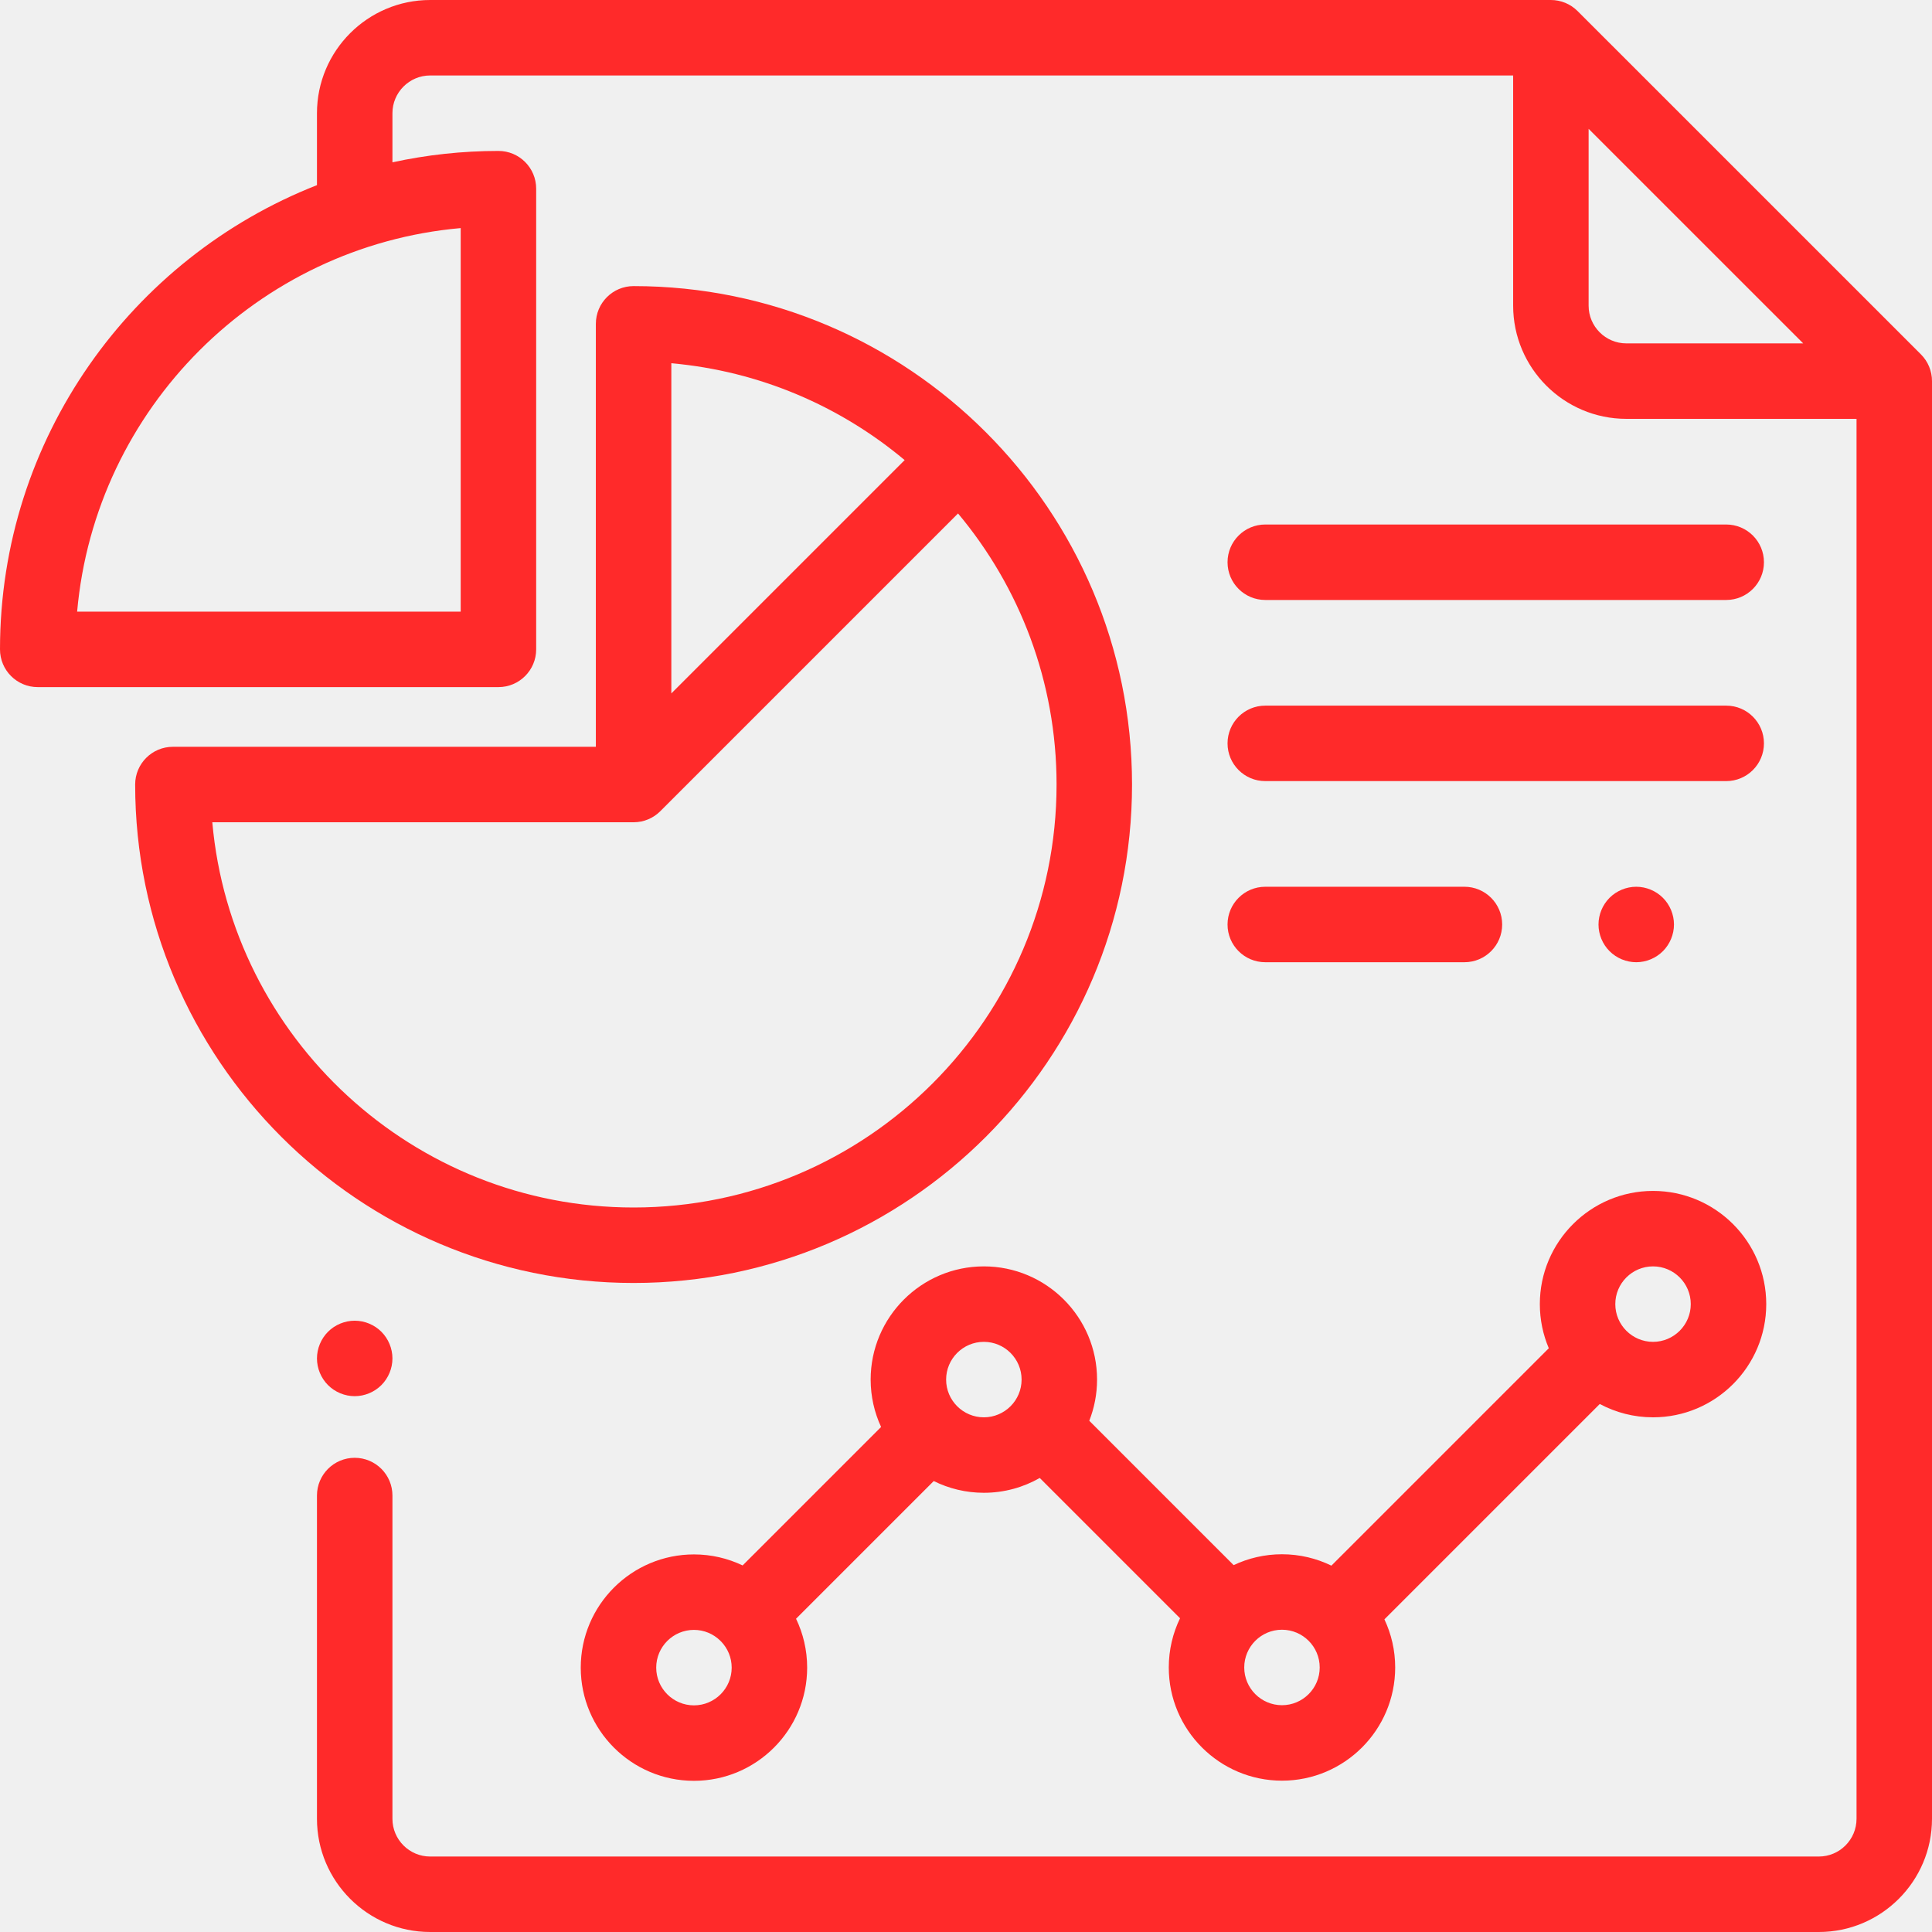
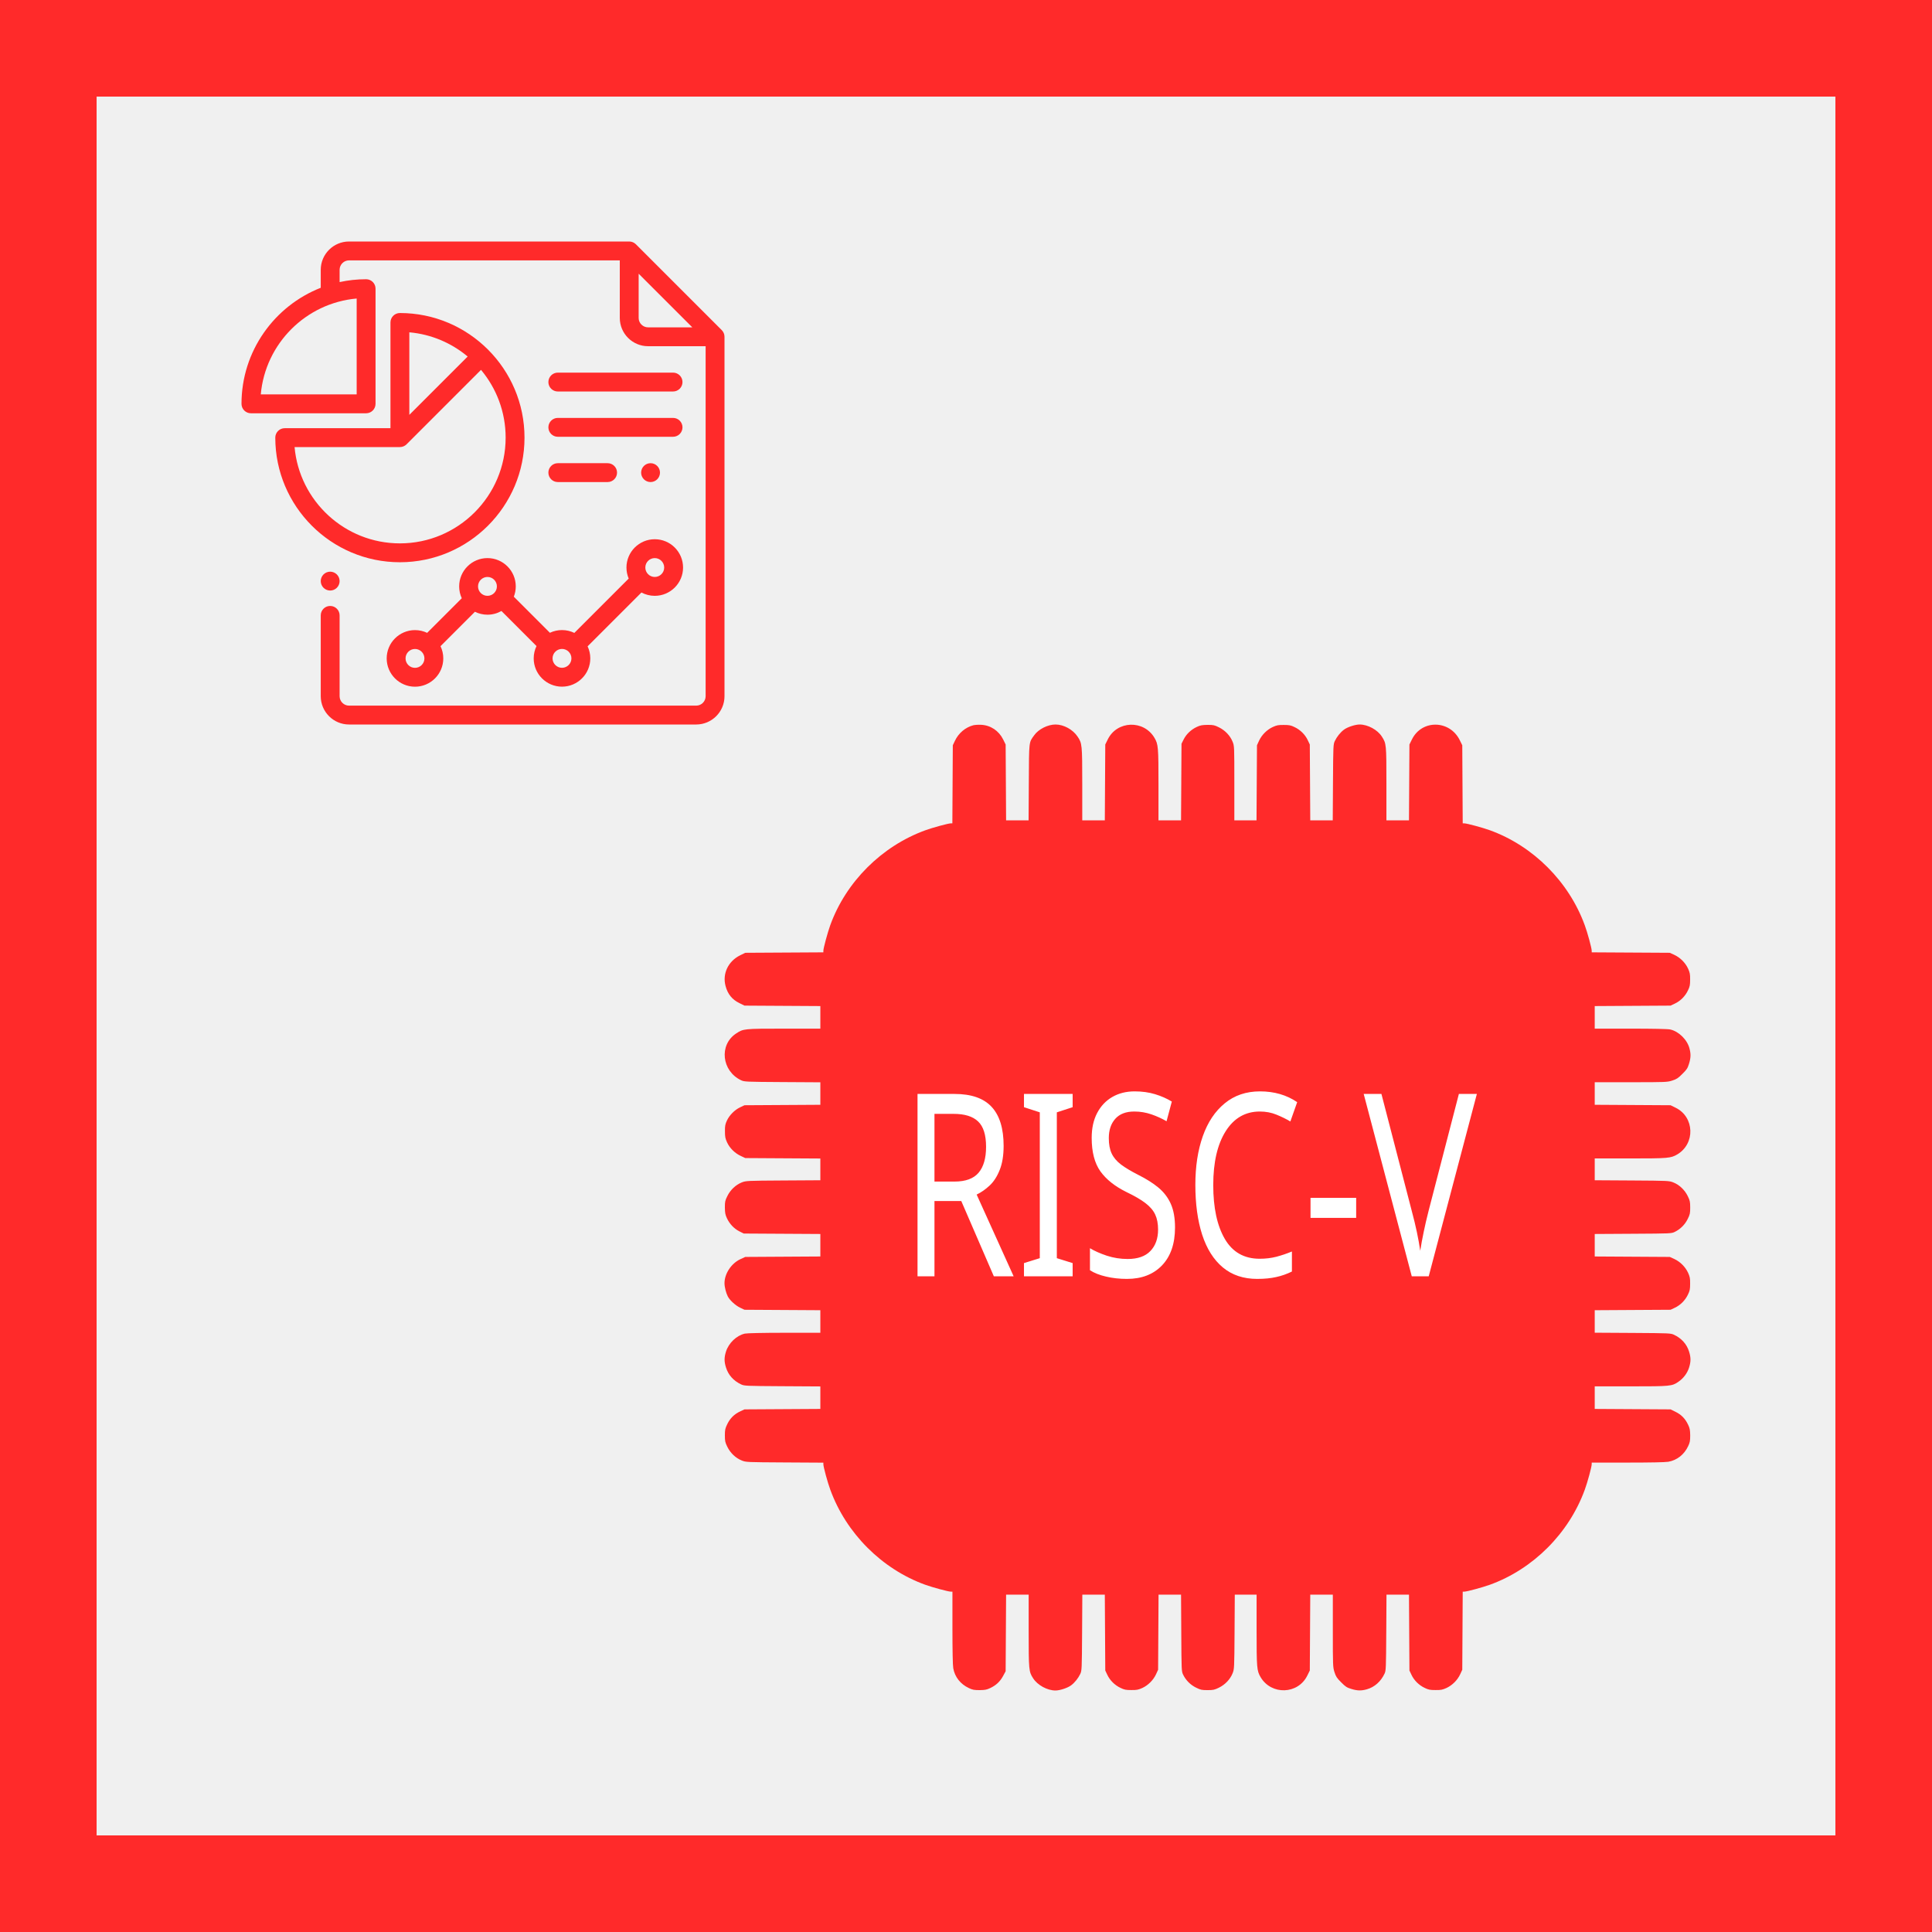
- <svg xmlns="http://www.w3.org/2000/svg" version="1.1" id="Capa_1" x="0px" y="0px" viewBox="0 0 400 400" xml:space="preserve" width="400" height="400">
-   <defs id="defs83" />
-   <g id="g6" transform="scale(0.78125)" style="fill:#ff2a2a;fill-opacity:1">
-     <g id="g4" style="fill:#ff2a2a;fill-opacity:1">
-       <path d="m 509.07,93.916 -91,-90.987 C 416.195,1.054 413.652,0 411,0 H 114 C 97.458,0 84,13.458 84,30 V 49.064 C 34.875,68.334 0,116.215 0,172.091 c 0,5.522 4.478,10 10,10 h 122.091 c 5.522,0 10,-4.478 10,-10 V 50 c 0,-5.522 -4.478,-10 -10,-10 -9.638,0 -19.034,1.047 -28.091,3.017 V 30 c 0,-5.514 4.486,-10 10,-10 h 287 v 61 c 0,16.542 13.458,30 30,30 h 61 v 371 c 0,5.514 -4.486,10 -10,10 H 114 c -5.514,0 -10,-4.486 -10,-10 v -85.667 c 0,-5.522 -4.478,-10 -10,-10 -5.522,0 -10,4.478 -10,10 V 482 c 0,16.542 13.458,30 30,30 h 368 c 16.542,0 30,-13.458 30,-30 V 100.987 c 0,-2.652 -1.054,-5.196 -2.93,-7.071 z M 122.09,60.443 V 162.091 H 20.442 C 25.223,108.243 68.243,65.224 122.09,60.443 Z M 431,91 c -5.514,0 -10,-4.486 -10,-10 V 34.14 L 477.868,91 Z" id="path2" style="fill:#ff2a2a;fill-opacity:1" />
+ <svg xmlns="http://www.w3.org/2000/svg" version="1.0" width="400" height="400" viewBox="0 0 300 300" preserveAspectRatio="xMidYMid meet" id="svg8">
+   <defs id="defs12" />
+   <g transform="matrix(0.01171969,0,0,-0.01171875,112.5,262.5)" id="g6" style="fill:#ff2a2a;stroke:none">
+     <path d="m 3297,12790 c -105,-27 -197,-105 -245,-208 l -27,-57 -3,-517 -3,-518 h -22 c -33,0 -241,-57 -337,-92 -577,-210 -1051,-683 -1259,-1258 -35,-97 -91,-304 -91,-337 v -22 l -518,-3 -517,-3 -67,-33 C 49,9664 -30,9498 14,9335 42,9228 101,9155 198,9108 l 67,-33 502,-3 503,-3 V 8920 8770 H 788 c -535,0 -538,-1 -635,-65 -228,-151 -190,-497 67,-619 44,-20 59,-21 548,-24 l 502,-3 v -149 -149 l -502,-3 -503,-3 -57,-27 C 135,7694 66,7624 32,7552 10,7504 5,7481 6,7410 c 0,-72 4,-94 28,-147 35,-76 103,-144 184,-181 l 57,-27 497,-3 498,-3 v -144 -144 l -492,-3 C 291,6755 284,6754 228,6732 148,6700 78,6633 38,6552 8,6492 5,6477 5,6400 c 1,-70 5,-95 27,-142 35,-75 94,-138 165,-174 l 58,-29 507,-3 508,-3 v -149 -149 l -497,-3 -498,-3 -63,-29 C 90,5660 0,5523 0,5397 c 0,-50 20,-129 44,-176 28,-52 102,-120 164,-149 l 57,-27 503,-3 502,-3 V 4890 4740 H 793 c -289,0 -496,-5 -523,-11 -111,-25 -215,-125 -251,-240 -24,-78 -24,-131 1,-210 31,-99 99,-175 200,-223 44,-20 59,-21 548,-24 l 502,-3 v -149 -149 l -502,-3 -503,-3 -56,-26 C 130,3662 76,3609 38,3532 9,3472 5,3456 5,3380 c 0,-76 4,-93 33,-152 40,-81 110,-148 190,-180 57,-23 61,-23 569,-26 l 513,-3 v -22 c 0,-33 56,-241 92,-337 210,-577 683,-1051 1258,-1259 98,-35 304,-91 338,-91 h 22 V 832 c 0,-301 4,-500 11,-538 21,-116 96,-210 207,-262 48,-23 70,-27 142,-27 70,1 94,5 140,27 77,36 131,86 171,160 l 34,63 3,508 3,507 h 149 150 V 793 c 0,-523 2,-543 59,-631 58,-91 188,-162 296,-162 59,0 162,34 208,69 48,36 94,94 121,151 20,44 21,59 24,548 l 3,502 h 149 149 l 3,-502 3,-503 27,-57 c 34,-73 98,-137 174,-173 51,-25 71,-29 144,-29 72,-1 94,4 145,27 78,36 146,104 182,181 l 28,61 3,498 3,497 h 149 149 l 3,-508 c 3,-500 3,-508 25,-553 36,-74 97,-135 171,-171 60,-30 76,-33 152,-33 76,0 93,4 152,33 81,40 148,110 180,190 22,56 23,63 26,549 l 3,493 h 145 144 V 803 c 0,-505 3,-541 53,-626 142,-241 496,-230 619,21 l 33,67 3,502 3,503 h 149 150 V 790 c 0,-467 1,-481 22,-547 18,-57 32,-79 88,-134 57,-58 75,-70 134,-88 81,-25 134,-26 207,-5 103,29 186,104 235,209 18,37 19,77 22,543 l 3,502 h 149 149 l 3,-502 3,-503 27,-57 c 34,-73 98,-137 174,-173 51,-25 71,-29 144,-29 72,-1 94,4 145,27 78,36 146,104 182,181 l 28,61 3,518 3,517 h 22 c 33,0 240,56 337,91 575,208 1048,682 1258,1259 36,97 92,304 92,338 v 22 h 478 c 301,0 500,4 538,11 116,21 210,96 262,207 23,48 27,70 27,142 -1,70 -5,94 -27,140 -38,81 -89,134 -166,172 l -67,33 -502,3 -503,3 v 149 150 h 478 c 526,0 546,2 631,61 67,46 118,114 141,188 25,80 25,132 0,212 -31,99 -99,175 -200,223 -44,20 -59,21 -547,24 l -503,3 v 149 149 l 503,3 502,3 57,27 c 73,34 137,98 173,174 25,51 29,71 29,144 1,72 -4,94 -27,145 -36,78 -104,146 -181,182 l -61,28 -497,3 -498,3 v 149 149 l 508,3 c 500,3 508,3 553,25 74,36 135,97 171,171 30,60 33,76 33,152 0,76 -4,93 -33,152 -40,81 -110,148 -190,180 -56,22 -63,23 -549,26 l -493,3 v 145 144 h 468 c 504,0 540,3 625,53 241,142 230,496 -21,619 l -67,33 -502,3 -503,3 v 149 150 h 480 c 467,0 481,1 547,22 57,18 79,32 134,88 58,57 70,75 88,134 25,80 26,131 6,205 -30,116 -144,226 -255,250 -33,7 -222,11 -525,11 h -475 v 150 149 l 503,3 502,3 57,27 c 73,34 137,98 173,174 25,51 29,71 29,144 1,72 -4,94 -27,145 -36,78 -104,146 -181,182 l -61,28 -517,3 -518,3 v 22 c 0,33 -56,241 -92,337 -210,577 -683,1051 -1258,1259 -97,35 -304,91 -337,91 h -22 l -3,518 -3,517 -33,67 c -133,270 -503,276 -634,10 l -33,-67 -3,-502 -3,-503 h -149 -150 v 483 c 0,529 -1,535 -61,628 -57,89 -186,159 -294,159 -59,0 -162,-34 -208,-69 -48,-36 -94,-94 -121,-151 -20,-44 -21,-59 -24,-547 l -3,-503 h -149 -149 l -3,503 -3,502 -27,57 c -34,73 -98,137 -174,173 -51,25 -71,29 -144,29 -72,1 -94,-4 -145,-27 -78,-36 -146,-104 -182,-181 l -28,-61 -3,-497 -3,-498 h -147 -147 v 493 c 0,489 0,492 -23,549 -32,80 -99,150 -180,190 -60,30 -75,33 -152,33 -70,-1 -95,-5 -142,-27 -75,-35 -138,-94 -174,-165 l -29,-58 -3,-507 -3,-508 h -149 -150 v 468 c 0,504 -3,540 -53,625 -142,241 -496,230 -619,-21 l -33,-67 -3,-502 -3,-503 h -149 -150 v 478 c 0,527 -2,543 -62,632 -63,94 -184,160 -292,160 -102,0 -226,-62 -283,-143 -71,-98 -68,-69 -71,-624 l -3,-503 h -149 -149 l -3,503 -3,502 -33,67 c -57,115 -166,188 -291,194 -36,2 -83,-1 -104,-6 z" id="path4" style="fill:#ff2a2a" />
+   </g>
+   <text xml:space="preserve" style="font-style:normal;font-weight:normal;font-size:6.815px;line-height:23;font-family:sans-serif;letter-spacing:0px;word-spacing:0px;fill:#000000;fill-opacity:1;stroke:none;stroke-width:0.17" x="162.532" y="170.259" id="text828" transform="scale(0.8590761,1.164041)">
+     <tspan id="tspan826" x="162.532" y="170.259" style="font-size:34.075px;line-height:40;fill:#ffffff;stroke-width:0.17">RISC-V</tspan>
+   </text>
+   <flowRoot xml:space="preserve" id="flowRoot830" style="font-style:normal;font-weight:normal;font-size:40px;line-height:20;font-family:sans-serif;letter-spacing:0px;word-spacing:0px;fill:#000000;fill-opacity:1;stroke:none" transform="translate(0,-980)">
+     <flowRegion id="flowRegion832">
+       <rect id="rect834" width="2127.681" height="612.419" x="-110.488" y="510.24" />
+     </flowRegion>
+     <flowPara id="flowPara836" />
+   </flowRoot>
+   <rect style="fill:#ff2a2a;fill-opacity:1;stroke-width:0.501" id="rect46" width="15" height="300" x="-2.8421709e-14" y="3.0000001e-06" />
+   <rect style="fill:#ff2a2a;fill-opacity:1;stroke-width:0.501" id="rect46-3" width="15" height="300" x="285" y="3.0000001e-06" />
+   <rect style="fill:#ff2a2a;fill-opacity:1;stroke-width:0.501" id="rect46-6" width="15" height="300" x="285" y="-300" transform="rotate(90)" />
+   <rect style="fill:#ff2a2a;fill-opacity:1;stroke-width:0.501" id="rect46-6-7" width="15" height="300" x="3.0000001e-06" y="-300" transform="rotate(90)" />
+   <g id="g911" transform="matrix(0.1875,0,0,0.1875,37.5,37.5)">
+     <g style="fill:#ff2a2a;fill-opacity:1" transform="scale(0.78125)" id="g6-3">
+       <g style="fill:#ff2a2a;fill-opacity:1" id="g4">
+         <path style="fill:#ff2a2a;fill-opacity:1" id="path2" d="m 509.07,93.916 -91,-90.987 C 416.195,1.054 413.652,0 411,0 H 114 C 97.458,0 84,13.458 84,30 V 49.064 C 34.875,68.334 0,116.215 0,172.091 c 0,5.522 4.478,10 10,10 h 122.091 c 5.522,0 10,-4.478 10,-10 V 50 c 0,-5.522 -4.478,-10 -10,-10 -9.638,0 -19.034,1.047 -28.091,3.017 V 30 c 0,-5.514 4.486,-10 10,-10 h 287 v 61 c 0,16.542 13.458,30 30,30 h 61 v 371 c 0,5.514 -4.486,10 -10,10 H 114 c -5.514,0 -10,-4.486 -10,-10 v -85.667 c 0,-5.522 -4.478,-10 -10,-10 -5.522,0 -10,4.478 -10,10 V 482 c 0,16.542 13.458,30 30,30 h 368 c 16.542,0 30,-13.458 30,-30 V 100.987 c 0,-2.652 -1.054,-5.196 -2.93,-7.071 z M 122.09,60.443 V 162.091 H 20.442 C 25.223,108.243 68.243,65.224 122.09,60.443 Z M 431,91 c -5.514,0 -10,-4.486 -10,-10 V 34.14 L 477.868,91 Z" />
+       </g>
    </g>
+     <g style="fill:#ff2a2a;fill-opacity:1" transform="scale(0.78125)" id="g12">
+       <g style="fill:#ff2a2a;fill-opacity:1" id="g10">
+         <path style="fill:#ff2a2a;fill-opacity:1" id="path8" d="M 101.069,352.93 C 99.21,351.069 96.63,350 94,350 c -2.63,0 -5.21,1.069 -7.07,2.93 -1.86,1.86 -2.93,4.44 -2.93,7.07 0,2.63 1.069,5.21 2.93,7.069 1.86,1.861 4.44,2.931 7.07,2.931 2.63,0 5.21,-1.07 7.069,-2.931 C 102.93,365.21 104,362.63 104,360 c 0,-2.63 -1.07,-5.21 -2.931,-7.07 z" />
+       </g>
+     </g>
+     <g style="fill:#ff2a2a;fill-opacity:1" transform="scale(0.78125)" id="g18">
+       <g style="fill:#ff2a2a;fill-opacity:1" id="g16">
+         <path style="fill:#ff2a2a;fill-opacity:1" id="path14" d="m 167.909,75.819 c -5.522,0 -10,4.478 -10,10 v 112.09 H 45.819 c -5.522,0 -10,4.478 -10,10 C 35.819,280.744 95.074,340 167.909,340 240.744,340 300,280.744 300,207.909 300,135.074 240.744,75.819 167.909,75.819 Z m 10,20.443 c 23.41,2.078 44.771,11.388 61.836,25.67 l -61.836,61.835 z M 167.909,320 C 109.472,320 61.335,275.051 56.262,217.909 h 111.647 c 2.76,0 5.258,-1.118 7.068,-2.926 0.001,-0.001 0.002,-0.001 0.004,-0.003 L 253.89,136.072 C 270.181,155.539 280,180.599 280,207.909 280,269.716 229.716,320 167.909,320 Z" />
+       </g>
+     </g>
+     <g style="fill:#ff2a2a;fill-opacity:1" transform="scale(0.78125)" id="g24">
+       <g style="fill:#ff2a2a;fill-opacity:1" id="g22">
+         <path style="fill:#ff2a2a;fill-opacity:1" id="path20" d="m 438.073,315.605 c -16.542,0 -30,13.458 -30,30 0,4.146 0.846,8.097 2.373,11.692 l -57.613,57.613 c -3.959,-1.929 -8.403,-3.014 -13.095,-3.014 -4.581,0 -8.923,1.036 -12.81,2.879 L 288.67,376.517 c 1.326,-3.384 2.062,-7.063 2.062,-10.913 0,-16.542 -13.458,-30 -30,-30 -16.542,0 -30,13.458 -30,30 0,4.482 0.995,8.734 2.765,12.557 l -36.695,36.695 c -3.909,-1.87 -8.283,-2.919 -12.897,-2.919 -16.542,0 -30,13.458 -30,30 0,16.542 13.458,30 30,30 16.542,0 30,-13.458 30,-30 0,-4.637 -1.058,-9.031 -2.944,-12.954 l 36.49,-36.49 c 4.007,1.988 8.515,3.111 13.283,3.111 5.385,0 10.438,-1.433 14.811,-3.927 l 37.179,37.179 c -1.912,3.945 -2.986,8.369 -2.986,13.04 0,16.542 13.458,30 30,30 16.542,0 30,-13.458 30,-30 0,-4.558 -1.026,-8.88 -2.853,-12.752 l 57.075,-57.075 c 4.209,2.254 9.014,3.536 14.113,3.536 16.542,0 30,-13.458 30,-30 0,-16.542 -13.458,-30 -30,-30 z M 183.904,451.938 c -5.514,0 -10,-4.486 -10,-10 0,-5.514 4.486,-10 10,-10 2.685,0 5.12,1.069 6.918,2.797 0.04,0.042 0.075,0.087 0.116,0.128 0.048,0.048 0.1,0.088 0.149,0.134 1.74,1.8 2.817,4.246 2.817,6.941 0,5.513 -4.486,10 -10,10 z m 76.828,-76.334 c -5.514,0 -10,-4.486 -10,-10 0,-5.514 4.486,-10 10,-10 5.514,0 10,4.486 10,10 0,5.514 -4.486,10 -10,10 z m 79.004,76.292 c -5.514,0 -10,-4.486 -10,-10 0,-5.514 4.486,-10 10,-10 5.514,0 10,4.486 10,10 0,5.514 -4.486,10 -10,10 z m 98.335,-96.292 c -5.514,0 -10,-4.486 -10,-10 0,-5.514 4.487,-10 10,-10 5.514,0 10,4.486 10,10 0,5.514 -4.486,10 -10,10 z" />
+       </g>
+     </g>
+     <g style="fill:#ff2a2a;fill-opacity:1" transform="scale(0.78125)" id="g30">
+       <g style="fill:#ff2a2a;fill-opacity:1" id="g28">
+         <path style="fill:#ff2a2a;fill-opacity:1" id="path26" d="m 388.09,235 h -52.779 c -5.522,0 -10,4.478 -10,10 0,5.522 4.477,10 10,10 h 52.779 c 5.522,0 10,-4.478 10,-10 0,-5.522 -4.478,-10 -10,-10 z" />
+       </g>
+     </g>
+     <g style="fill:#ff2a2a;fill-opacity:1" transform="scale(0.78125)" id="g36">
+       <g style="fill:#ff2a2a;fill-opacity:1" id="g34">
+         <path style="fill:#ff2a2a;fill-opacity:1" id="path32" d="M 440.689,237.93 C 438.83,236.07 436.25,235 433.62,235 c -2.63,0 -5.21,1.069 -7.07,2.93 -1.86,1.86 -2.93,4.44 -2.93,7.07 0,2.63 1.069,5.21 2.93,7.069 1.86,1.86 4.43,2.931 7.07,2.931 2.63,0 5.21,-1.07 7.069,-2.931 1.86,-1.859 2.931,-4.439 2.931,-7.069 0,-2.63 -1.07,-5.21 -2.931,-7.07 z" />
+       </g>
+     </g>
+     <g style="fill:#ff2a2a;fill-opacity:1" transform="scale(0.78125)" id="g42">
+       <g style="fill:#ff2a2a;fill-opacity:1" id="g40">
+         <path style="fill:#ff2a2a;fill-opacity:1" id="path38" d="M 457.465,139 H 335.311 c -5.522,0 -10,4.478 -10,10 0,5.522 4.477,10 10,10 h 122.154 c 5.522,0 10,-4.478 10,-10 0,-5.522 -4.478,-10 -10,-10 z" />
+       </g>
+     </g>
+     <g style="fill:#ff2a2a;fill-opacity:1" transform="scale(0.78125)" id="g48">
+       <g style="fill:#ff2a2a;fill-opacity:1" id="g46">
+         <path style="fill:#ff2a2a;fill-opacity:1" id="path44" d="M 457.465,187 H 335.311 c -5.522,0 -10,4.478 -10,10 0,5.522 4.477,10 10,10 h 122.154 c 5.522,0 10,-4.478 10,-10 0,-5.522 -4.478,-10 -10,-10 z" />
+       </g>
+     </g>
+     <g transform="translate(0,-112)" id="g50">
+ </g>
+     <g transform="translate(0,-112)" id="g52">
+ </g>
+     <g transform="translate(0,-112)" id="g54">
+ </g>
+     <g transform="translate(0,-112)" id="g56">
+ </g>
+     <g transform="translate(0,-112)" id="g58">
+ </g>
+     <g transform="translate(0,-112)" id="g60">
+ </g>
+     <g transform="translate(0,-112)" id="g62">
+ </g>
+     <g transform="translate(0,-112)" id="g64">
+ </g>
+     <g transform="translate(0,-112)" id="g66">
+ </g>
+     <g transform="translate(0,-112)" id="g68">
+ </g>
+     <g transform="translate(0,-112)" id="g70">
+ </g>
+     <g transform="translate(0,-112)" id="g72">
+ </g>
+     <g transform="translate(0,-112)" id="g74">
+ </g>
+     <g transform="translate(0,-112)" id="g76">
+ </g>
+     <g transform="translate(0,-112)" id="g78">
+ </g>
  </g>
-   <g id="g12" transform="scale(0.78125)" style="fill:#ff2a2a;fill-opacity:1">
-     <g id="g10" style="fill:#ff2a2a;fill-opacity:1">
-       <path d="M 101.069,352.93 C 99.21,351.069 96.63,350 94,350 c -2.63,0 -5.21,1.069 -7.07,2.93 -1.86,1.86 -2.93,4.44 -2.93,7.07 0,2.63 1.069,5.21 2.93,7.069 1.86,1.861 4.44,2.931 7.07,2.931 2.63,0 5.21,-1.07 7.069,-2.931 C 102.93,365.21 104,362.63 104,360 c 0,-2.63 -1.07,-5.21 -2.931,-7.07 z" id="path8" style="fill:#ff2a2a;fill-opacity:1" />
-     </g>
-   </g>
-   <g id="g18" transform="scale(0.78125)" style="fill:#ff2a2a;fill-opacity:1">
-     <g id="g16" style="fill:#ff2a2a;fill-opacity:1">
-       <path d="m 167.909,75.819 c -5.522,0 -10,4.478 -10,10 v 112.09 H 45.819 c -5.522,0 -10,4.478 -10,10 C 35.819,280.744 95.074,340 167.909,340 240.744,340 300,280.744 300,207.909 300,135.074 240.744,75.819 167.909,75.819 Z m 10,20.443 c 23.41,2.078 44.771,11.388 61.836,25.67 l -61.836,61.835 z M 167.909,320 C 109.472,320 61.335,275.051 56.262,217.909 h 111.647 c 2.76,0 5.258,-1.118 7.068,-2.926 0.001,-0.001 0.002,-0.001 0.004,-0.003 L 253.89,136.072 C 270.181,155.539 280,180.599 280,207.909 280,269.716 229.716,320 167.909,320 Z" id="path14" style="fill:#ff2a2a;fill-opacity:1" />
-     </g>
-   </g>
-   <g id="g24" transform="scale(0.78125)" style="fill:#ff2a2a;fill-opacity:1">
-     <g id="g22" style="fill:#ff2a2a;fill-opacity:1">
-       <path d="m 438.073,315.605 c -16.542,0 -30,13.458 -30,30 0,4.146 0.846,8.097 2.373,11.692 l -57.613,57.613 c -3.959,-1.929 -8.403,-3.014 -13.095,-3.014 -4.581,0 -8.923,1.036 -12.81,2.879 L 288.67,376.517 c 1.326,-3.384 2.062,-7.063 2.062,-10.913 0,-16.542 -13.458,-30 -30,-30 -16.542,0 -30,13.458 -30,30 0,4.482 0.995,8.734 2.765,12.557 l -36.695,36.695 c -3.909,-1.87 -8.283,-2.919 -12.897,-2.919 -16.542,0 -30,13.458 -30,30 0,16.542 13.458,30 30,30 16.542,0 30,-13.458 30,-30 0,-4.637 -1.058,-9.031 -2.944,-12.954 l 36.49,-36.49 c 4.007,1.988 8.515,3.111 13.283,3.111 5.385,0 10.438,-1.433 14.811,-3.927 l 37.179,37.179 c -1.912,3.945 -2.986,8.369 -2.986,13.04 0,16.542 13.458,30 30,30 16.542,0 30,-13.458 30,-30 0,-4.558 -1.026,-8.88 -2.853,-12.752 l 57.075,-57.075 c 4.209,2.254 9.014,3.536 14.113,3.536 16.542,0 30,-13.458 30,-30 0,-16.542 -13.458,-30 -30,-30 z M 183.904,451.938 c -5.514,0 -10,-4.486 -10,-10 0,-5.514 4.486,-10 10,-10 2.685,0 5.12,1.069 6.918,2.797 0.04,0.042 0.075,0.087 0.116,0.128 0.048,0.048 0.1,0.088 0.149,0.134 1.74,1.8 2.817,4.246 2.817,6.941 0,5.513 -4.486,10 -10,10 z m 76.828,-76.334 c -5.514,0 -10,-4.486 -10,-10 0,-5.514 4.486,-10 10,-10 5.514,0 10,4.486 10,10 0,5.514 -4.486,10 -10,10 z m 79.004,76.292 c -5.514,0 -10,-4.486 -10,-10 0,-5.514 4.486,-10 10,-10 5.514,0 10,4.486 10,10 0,5.514 -4.486,10 -10,10 z m 98.335,-96.292 c -5.514,0 -10,-4.486 -10,-10 0,-5.514 4.487,-10 10,-10 5.514,0 10,4.486 10,10 0,5.514 -4.486,10 -10,10 z" id="path20" style="fill:#ff2a2a;fill-opacity:1" />
-     </g>
-   </g>
-   <g id="g30" transform="scale(0.78125)" style="fill:#ff2a2a;fill-opacity:1">
-     <g id="g28" style="fill:#ff2a2a;fill-opacity:1">
-       <path d="m 388.09,235 h -52.779 c -5.522,0 -10,4.478 -10,10 0,5.522 4.477,10 10,10 h 52.779 c 5.522,0 10,-4.478 10,-10 0,-5.522 -4.478,-10 -10,-10 z" id="path26" style="fill:#ff2a2a;fill-opacity:1" />
-     </g>
-   </g>
-   <g id="g36" transform="scale(0.78125)" style="fill:#ff2a2a;fill-opacity:1">
-     <g id="g34" style="fill:#ff2a2a;fill-opacity:1">
-       <path d="M 440.689,237.93 C 438.83,236.07 436.25,235 433.62,235 c -2.63,0 -5.21,1.069 -7.07,2.93 -1.86,1.86 -2.93,4.44 -2.93,7.07 0,2.63 1.069,5.21 2.93,7.069 1.86,1.86 4.43,2.931 7.07,2.931 2.63,0 5.21,-1.07 7.069,-2.931 1.86,-1.859 2.931,-4.439 2.931,-7.069 0,-2.63 -1.07,-5.21 -2.931,-7.07 z" id="path32" style="fill:#ff2a2a;fill-opacity:1" />
-     </g>
-   </g>
-   <g id="g42" transform="scale(0.78125)" style="fill:#ff2a2a;fill-opacity:1">
-     <g id="g40" style="fill:#ff2a2a;fill-opacity:1">
-       <path d="M 457.465,139 H 335.311 c -5.522,0 -10,4.478 -10,10 0,5.522 4.477,10 10,10 h 122.154 c 5.522,0 10,-4.478 10,-10 0,-5.522 -4.478,-10 -10,-10 z" id="path38" style="fill:#ff2a2a;fill-opacity:1" />
-     </g>
-   </g>
-   <g id="g48" transform="scale(0.78125)" style="fill:#ff2a2a;fill-opacity:1">
-     <g id="g46" style="fill:#ff2a2a;fill-opacity:1">
-       <path d="M 457.465,187 H 335.311 c -5.522,0 -10,4.478 -10,10 0,5.522 4.477,10 10,10 h 122.154 c 5.522,0 10,-4.478 10,-10 0,-5.522 -4.478,-10 -10,-10 z" id="path44" style="fill:#ff2a2a;fill-opacity:1" />
-     </g>
-   </g>
-   <g id="g50" transform="translate(0,-112)">
- </g>
-   <g id="g52" transform="translate(0,-112)">
- </g>
-   <g id="g54" transform="translate(0,-112)">
- </g>
-   <g id="g56" transform="translate(0,-112)">
- </g>
-   <g id="g58" transform="translate(0,-112)">
- </g>
-   <g id="g60" transform="translate(0,-112)">
- </g>
-   <g id="g62" transform="translate(0,-112)">
- </g>
-   <g id="g64" transform="translate(0,-112)">
- </g>
-   <g id="g66" transform="translate(0,-112)">
- </g>
-   <g id="g68" transform="translate(0,-112)">
- </g>
-   <g id="g70" transform="translate(0,-112)">
- </g>
-   <g id="g72" transform="translate(0,-112)">
- </g>
-   <g id="g74" transform="translate(0,-112)">
- </g>
-   <g id="g76" transform="translate(0,-112)">
- </g>
-   <g id="g78" transform="translate(0,-112)">
- </g>
</svg>
